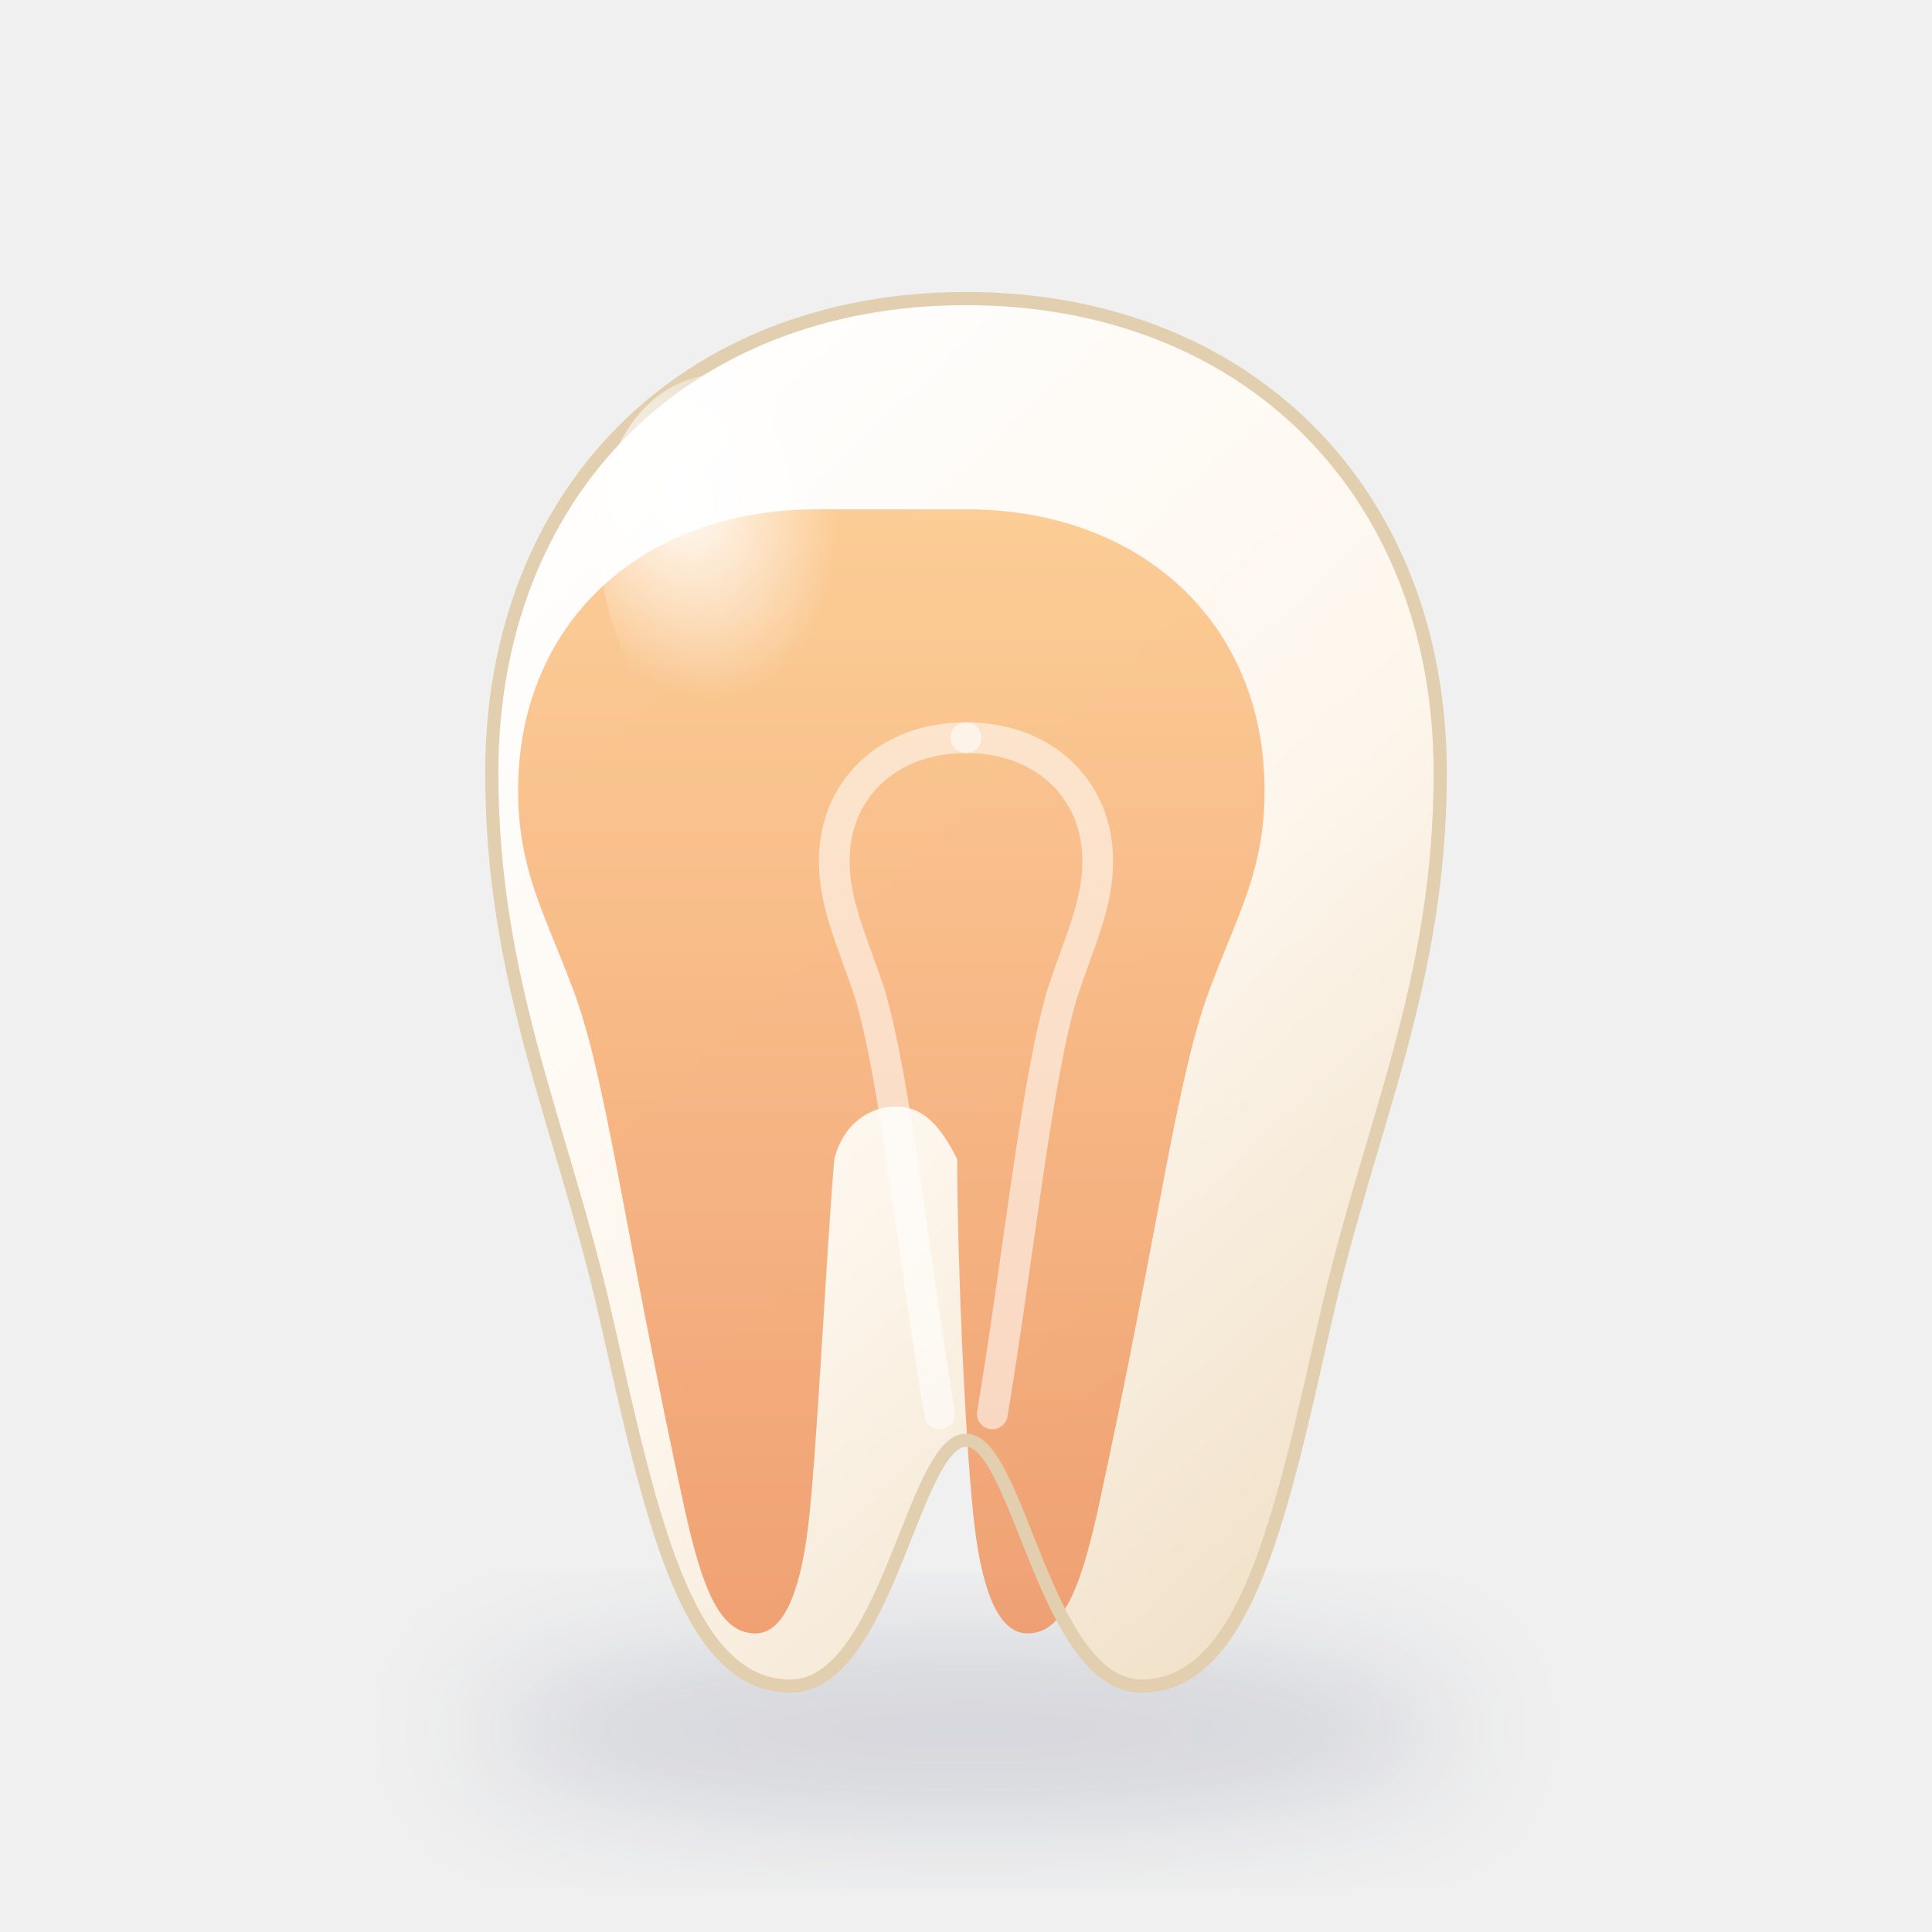
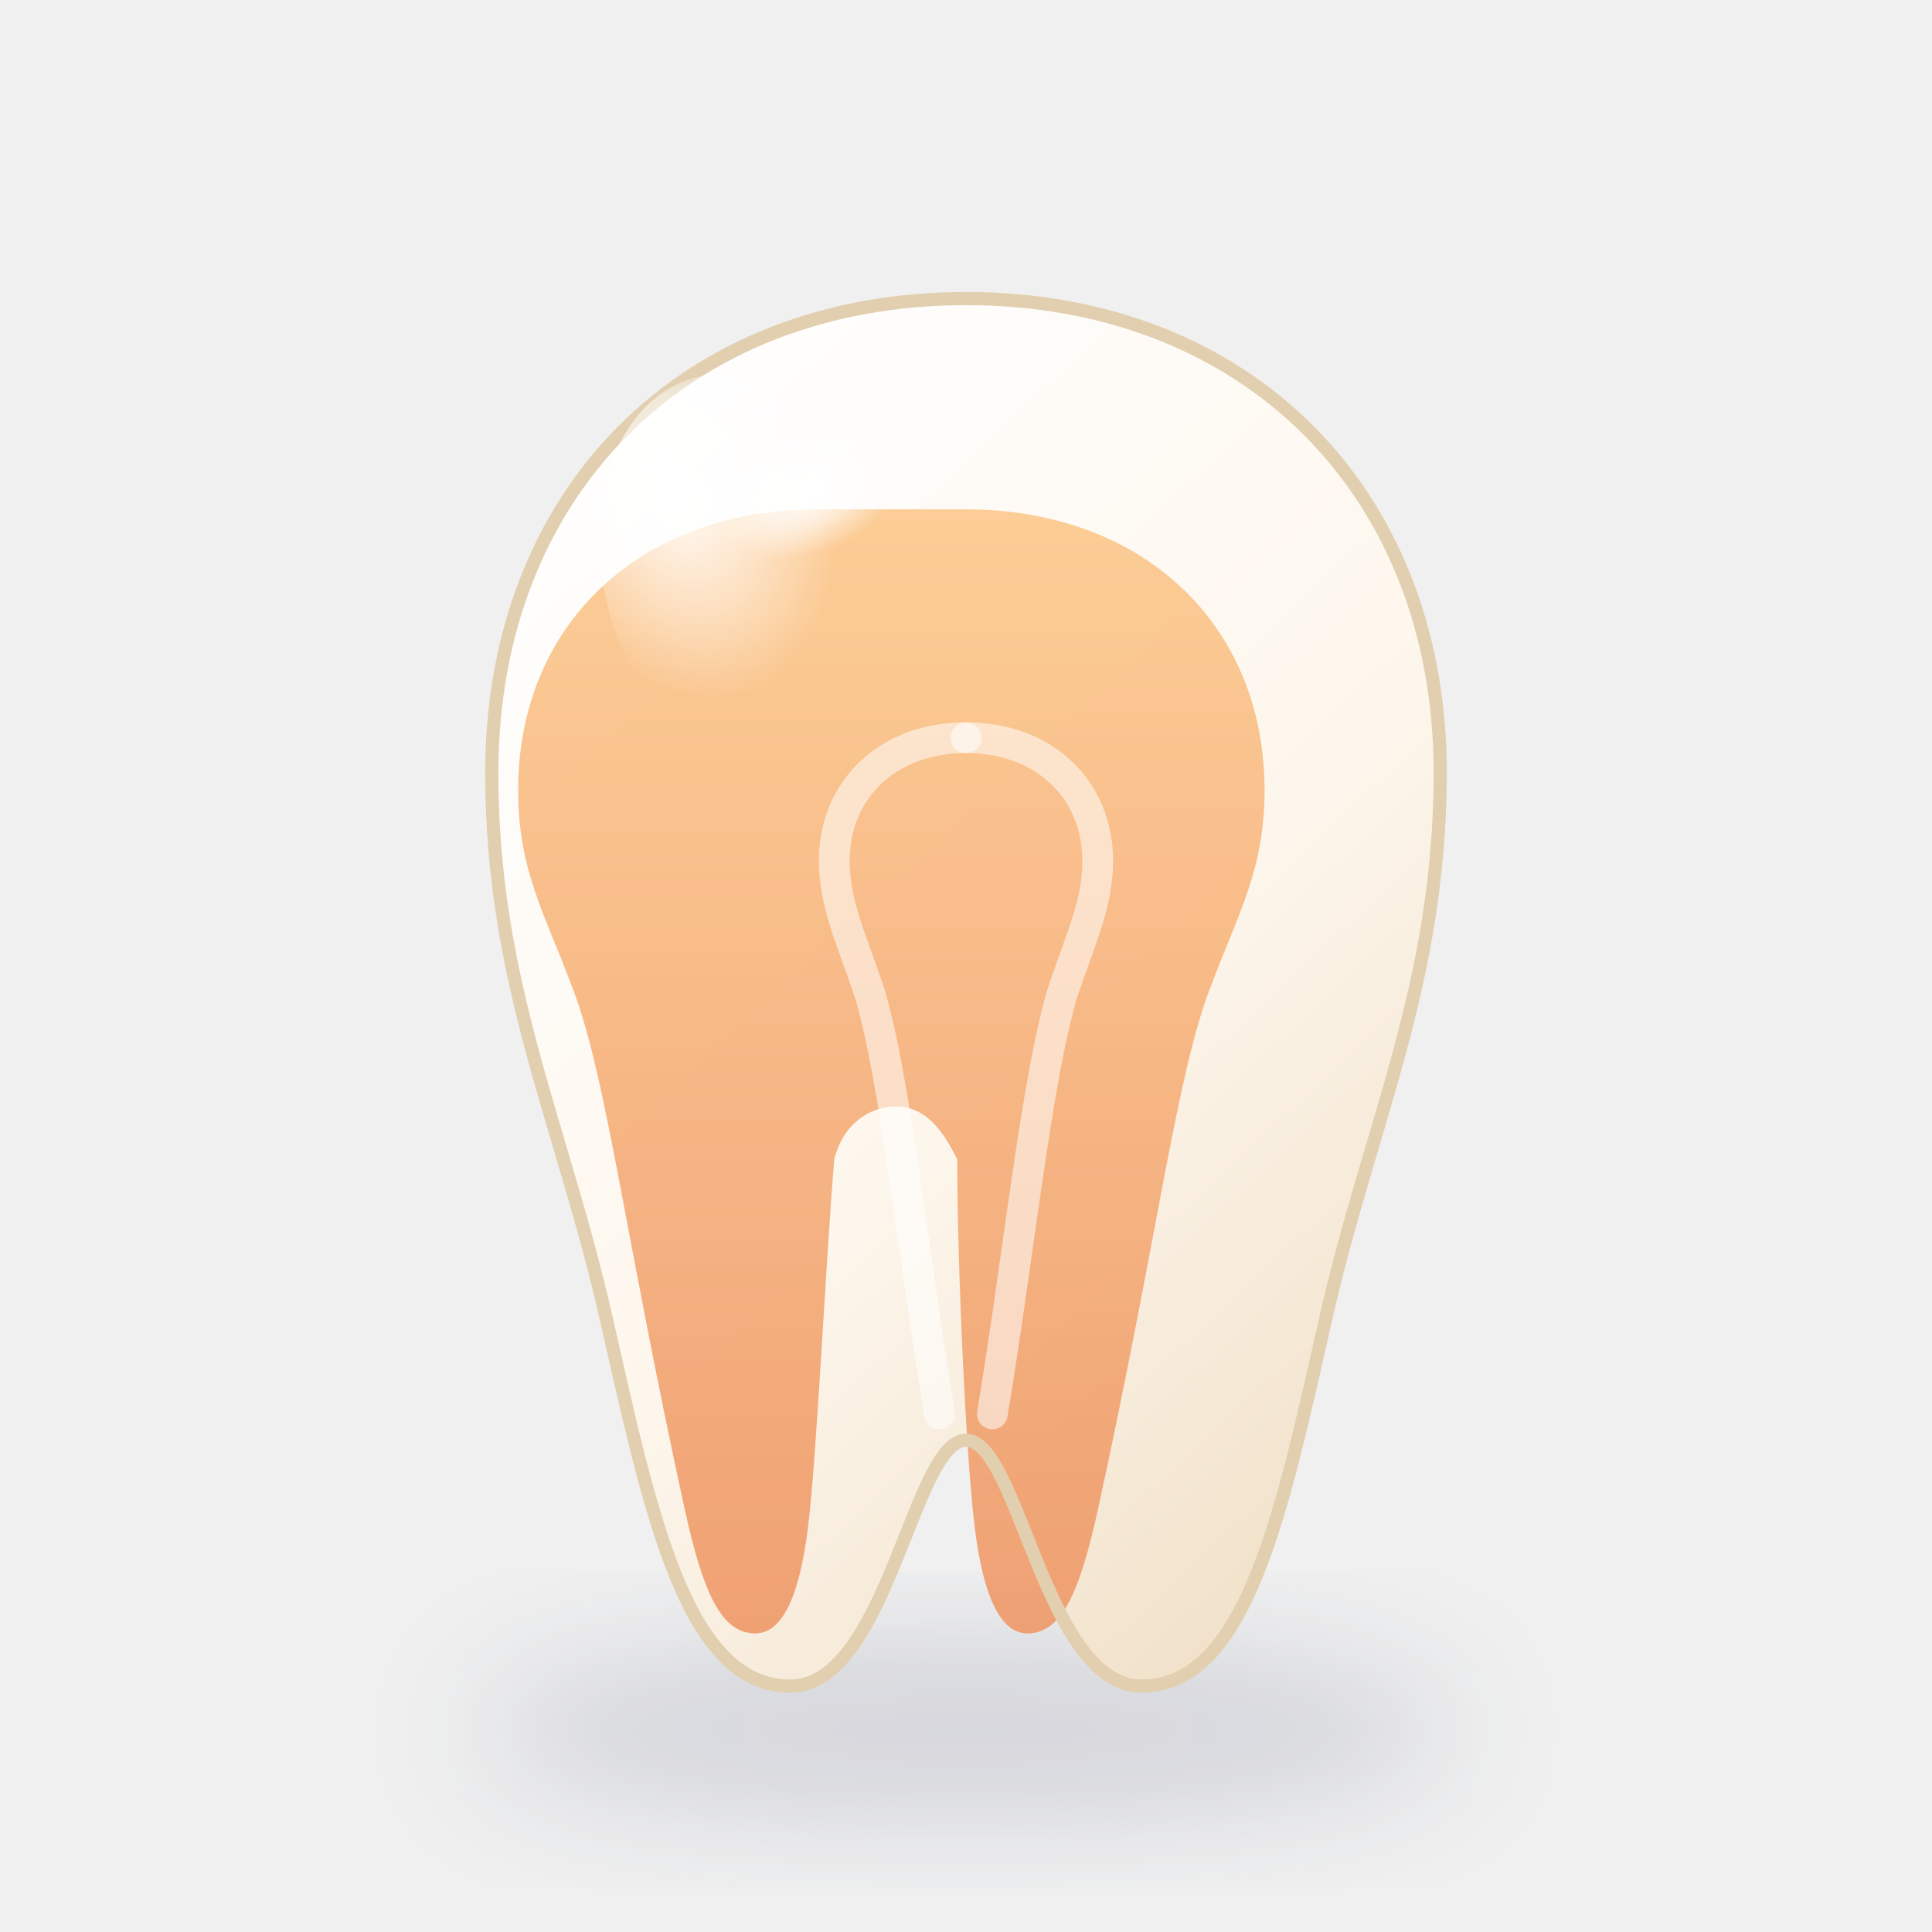
<svg xmlns="http://www.w3.org/2000/svg" viewBox="0 0 220 220" width="220" height="220" role="img" aria-label="Illustration of a tooth cross-section showing the root canals">
  <defs>
    <linearGradient id="rc-tooth" x1="0.2" y1="0" x2="0.85" y2="1">
      <stop offset="0" stop-color="#FFFFFF" />
      <stop offset="0.55" stop-color="#FDF6EC" />
      <stop offset="1" stop-color="#F0DFC6" />
    </linearGradient>
    <linearGradient id="rc-pulp" x1="0" y1="0" x2="0" y2="1">
      <stop offset="0" stop-color="#FCC98E" />
      <stop offset="1" stop-color="#EF9A6A" />
    </linearGradient>
    <radialGradient id="rc-gloss" cx="0.35" cy="0.25" r="0.5">
      <stop offset="0" stop-color="#FFFFFF" stop-opacity="0.95" />
      <stop offset="1" stop-color="#FFFFFF" stop-opacity="0" />
    </radialGradient>
    <filter id="rc-shadow" x="-40%" y="-40%" width="180%" height="180%">
      <feGaussianBlur stdDeviation="7" />
    </filter>
+     <radialGradient id="ro-hot" cx="0.5" cy="0.5" r="0.5">
+       <stop offset="0" stop-color="#FFFFFF" stop-opacity="0.98" />
+       <stop offset="0.55" stop-color="#FFFFFF" stop-opacity="0.55" />
+       <stop offset="1" stop-color="#FFFFFF" stop-opacity="0" />
+     </radialGradient>
  </defs>
  <ellipse cx="110" cy="197" rx="56" ry="10" fill="#1E2552" opacity="0.14" filter="url(#rc-shadow)" />
  <path d="M110 34c32 0 54 22 54 54 0 24-8 40-13 62-5 22-9 42-21 42-11 0-14-28-20-28s-9 28-20 28c-12 0-16-20-21-42-5-22-13-38-13-62 0-32 22-54 54-54Z" fill="url(#rc-tooth)" />
  <path d="M110 58c20 0 34 13 34 32 0 9-3 14-6 22-4 10-6 28-13 60-2 9-4 14-8 14-3 0-5-4-6-12-1-8-2-30-2-42-2-4-4-6-7-6s-6 2-7 6c-1 12-2 34-3 42-1 8-3 12-6 12-4 0-6-5-8-14-7-32-9-50-13-60-3-8-6-13-6-22 0-19 14-32 34-32Z" fill="url(#rc-pulp)" opacity="0.92" />
  <path d="M110 84c9 0 15 6 15 14 0 5-2 9-4 15-3 10-5 30-8 48" fill="none" stroke="#FFFFFF" stroke-width="3.5" stroke-linecap="round" opacity="0.55" />
  <path d="M110 84c-9 0-15 6-15 14 0 5 2 9 4 15 3 10 5 30 8 48" fill="none" stroke="#FFFFFF" stroke-width="3.5" stroke-linecap="round" opacity="0.55" />
  <path d="M110 34c32 0 54 22 54 54 0 24-8 40-13 62-5 22-9 42-21 42-11 0-14-28-20-28s-9 28-20 28c-12 0-16-20-21-42-5-22-13-38-13-62 0-32 22-54 54-54Z" fill="none" stroke="#E2CFAF" stroke-width="1.5" />
  <ellipse cx="86" cy="66" rx="17" ry="24" fill="url(#rc-gloss)" transform="rotate(-18 86 66)" />
+   <ellipse class="spec-hot" cx="92" cy="56" rx="11" ry="7" fill="url(#ro-hot)" transform="rotate(-20 92 56)" />
</svg>
